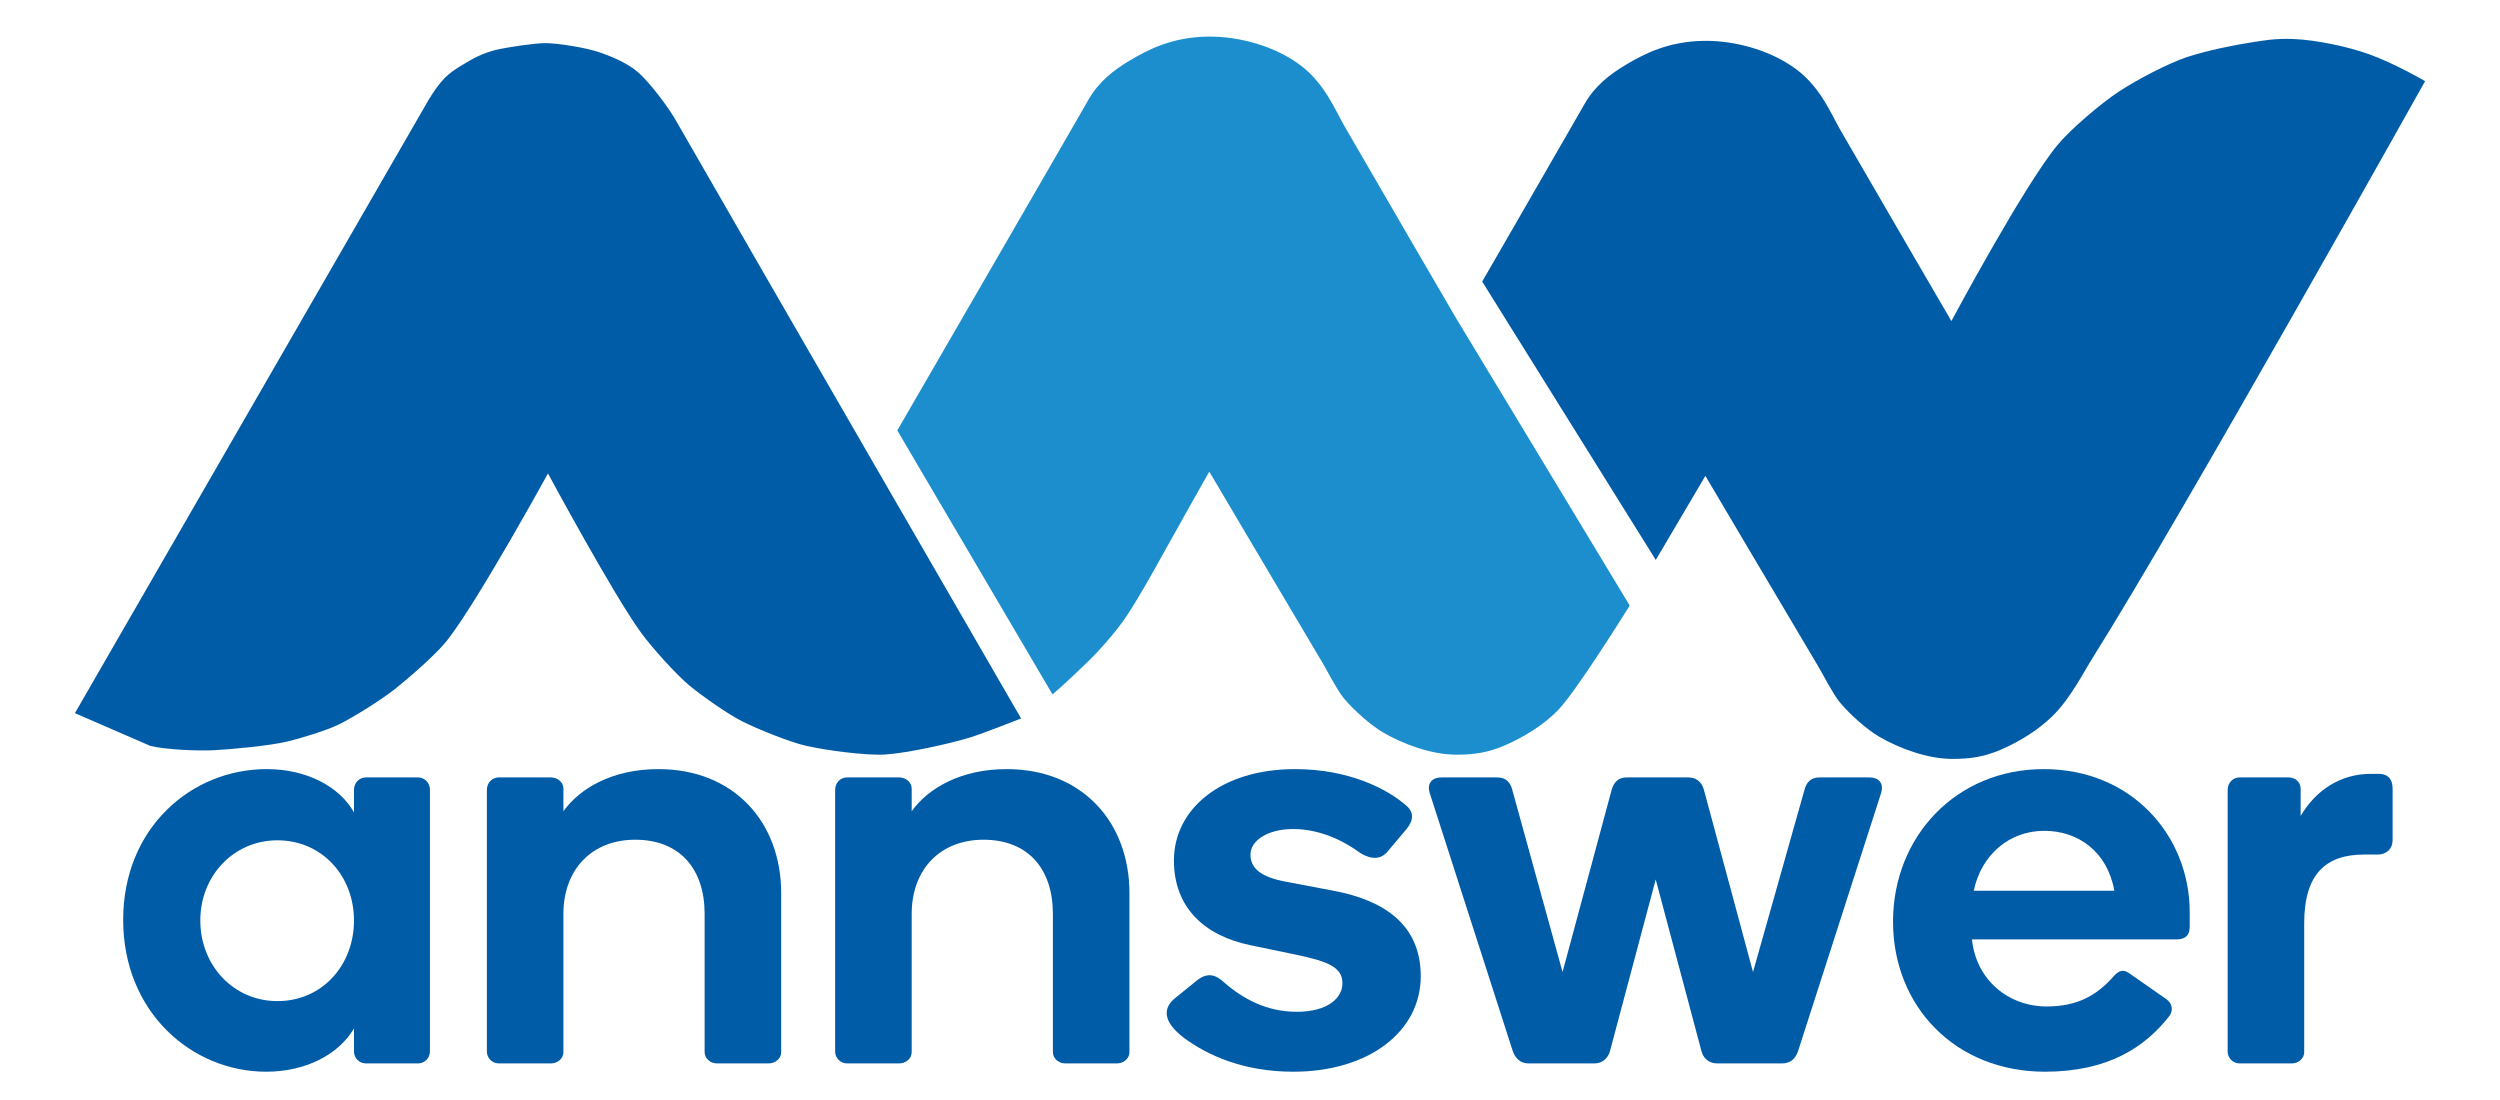
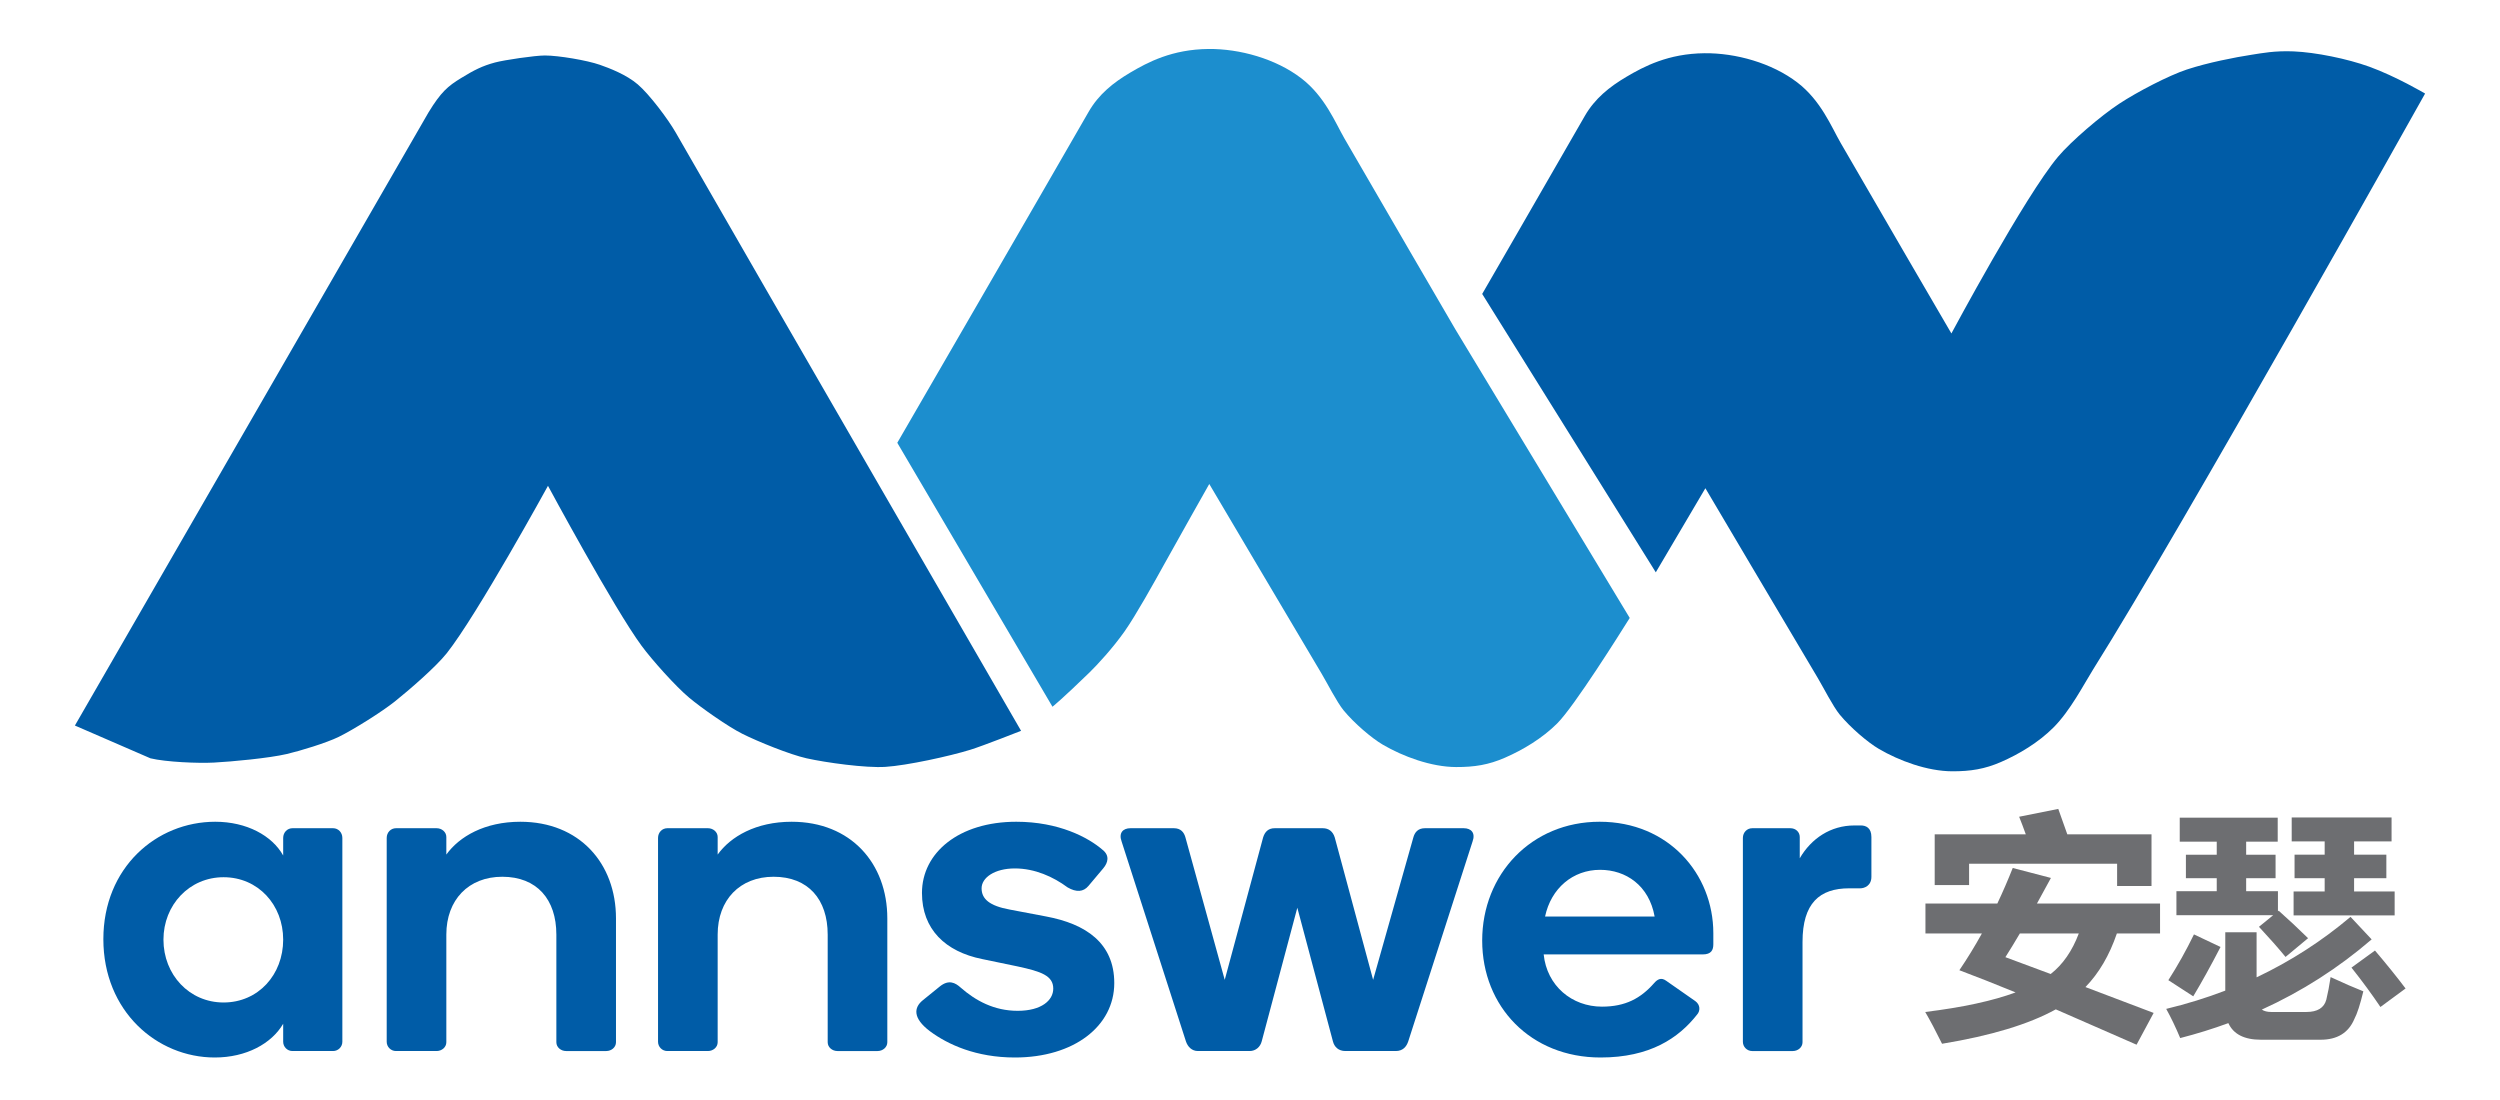
<svg xmlns="http://www.w3.org/2000/svg" version="1.1" id="Layer_1" x="0px" y="0px" width="500px" height="220px" viewBox="0 0 500 220" enable-background="new 0 0 500 220" xml:space="preserve">
-   <path fill="#005CA7" d="M14.98,142.632c0,0,70.399-122.1,70.708-122.604c2.537-4.154,3.914-5.287,6.539-6.895  c2.607-1.598,4.254-2.433,6.759-3.106c1.901-0.511,8.028-1.408,9.999-1.405c2.719,0.003,8.421,0.965,10.986,1.864  c1.886,0.661,5.266,1.937,7.587,3.92c2.326,1.988,6.056,6.958,7.576,9.612c17.332,30.225,69.081,119.671,69.081,119.671  s-7.557,2.985-10.141,3.787c-4.14,1.281-12.663,3.147-16.985,3.423c-3.957,0.252-11.896-0.849-15.764-1.711  c-3.353-0.747-9.761-3.354-12.83-4.89c-2.872-1.434-8.165-5.154-10.631-7.209c-2.708-2.255-7.439-7.55-9.531-10.385  c-5.51-7.463-18.738-32.017-18.738-32.017S95.43,120.507,89.354,128.17c-2.204,2.778-7.614,7.443-10.386,9.653  c-2.597,2.073-8.26,5.626-11.244,7.089c-2.455,1.199-7.724,2.803-10.385,3.422c-3.566,0.828-10.887,1.515-14.542,1.709  c-3.181,0.17-9.616-0.104-12.709-0.854" />
-   <path fill="#1C8ECE" d="M325.945,121.112c-1.891,3.008-11.081,17.689-14.521,21.111c-2.992,2.975-6.792,5.253-10.43,6.84  c-3.279,1.433-6.108,1.881-9.774,1.871c-4.976-0.014-10.631-2.113-14.664-4.478c-2.242-1.313-5.701-4.276-7.821-6.843  c-1.357-1.649-3.303-5.494-4.398-7.331c-5.646-9.474-22.483-37.961-22.483-37.961s-6.834,12.098-9.072,16.162  c-1.868,3.386-5.645,10.17-7.872,13.325c-2.348,3.331-5.444,6.687-7.022,8.22c-5.582,5.422-7.393,6.844-7.393,6.844l-31.037-52.79  c0,0,29.273-50.54,38.281-66.216c1.997-3.474,4.932-5.826,8.31-7.822c3.517-2.075,8.352-4.653,15.641-4.725  c6.242-0.062,13.482,1.955,18.572,5.865c4.721,3.625,6.786,8.845,8.639,12.058c5.499,9.554,22.156,38.125,22.156,38.125" />
-   <path fill="#005CA7" d="M331.157,111.988l-34.719-55.676c0,0,11.516-19.919,20.524-35.597c1.996-3.474,4.929-5.825,8.308-7.82  c3.518-2.076,8.353-4.654,15.641-4.726c6.242-0.062,13.483,1.955,18.573,5.865c4.721,3.624,6.786,8.844,8.639,12.057  c5.499,9.554,22.156,38.125,22.156,38.125s14.689-27.458,21.34-35.354c2.605-3.094,8.557-8.182,12.223-10.59  c3.655-2.405,9.926-5.652,13.522-6.843c4.121-1.366,9.672-2.453,12.953-2.955c2.091-0.321,4.609-0.832,8.429-0.671  c4.37,0.183,10.693,1.467,15.093,3.054c5.35,1.933,11.181,5.377,11.181,5.377s-48.672,86.988-66.353,115.108  c-1.889,3.006-4.581,8.309-8.02,11.729c-2.994,2.974-6.796,5.255-10.429,6.842c-3.279,1.431-6.11,1.88-9.777,1.87  c-4.976-0.014-10.63-2.113-14.664-4.477c-2.24-1.313-5.698-4.276-7.817-6.844c-1.36-1.648-3.305-5.495-4.399-7.331  c-5.648-9.474-22.485-37.961-22.485-37.961" />
+   <path fill="#005CA7" d="M14.98,145.107c0,0,70.399-122.1,70.708-122.604c2.537-4.154,3.914-5.287,6.539-6.895  c2.607-1.598,4.254-2.433,6.759-3.106c1.901-0.511,8.028-1.408,9.999-1.405c2.719,0.003,8.421,0.965,10.986,1.864  c1.886,0.661,5.266,1.937,7.587,3.92c2.326,1.988,6.056,6.958,7.576,9.612c17.332,30.225,69.081,119.671,69.081,119.671  s-7.557,2.985-10.141,3.787c-4.14,1.281-12.663,3.147-16.985,3.423c-3.957,0.252-11.896-0.849-15.764-1.711  c-3.353-0.747-9.761-3.354-12.83-4.89c-2.872-1.434-8.165-5.154-10.631-7.209c-2.708-2.255-7.439-7.55-9.531-10.385  c-5.51-7.463-18.738-32.017-18.738-32.017s-14.167,25.818-20.243,33.481c-2.204,2.778-7.614,7.443-10.386,9.653  c-2.597,2.073-8.26,5.626-11.244,7.089c-2.455,1.199-7.724,2.803-10.385,3.422c-3.566,0.828-10.887,1.515-14.542,1.709  c-3.181,0.17-9.616-0.104-12.709-0.854" />
+   <path fill="#1C8ECE" d="M325.945,123.588c-1.891,3.008-11.081,17.689-14.521,21.111c-2.992,2.975-6.792,5.253-10.43,6.84  c-3.279,1.433-6.108,1.881-9.774,1.871c-4.976-0.014-10.631-2.113-14.664-4.478c-2.242-1.313-5.701-4.276-7.821-6.843  c-1.357-1.649-3.303-5.494-4.398-7.331c-5.646-9.474-22.483-37.961-22.483-37.961s-6.834,12.098-9.072,16.162  c-1.868,3.386-5.645,10.17-7.872,13.325c-2.348,3.331-5.444,6.687-7.022,8.22c-5.582,5.422-7.393,6.844-7.393,6.844l-31.037-52.79  c0,0,29.273-50.54,38.281-66.216c1.997-3.474,4.932-5.826,8.31-7.822c3.517-2.075,8.352-4.653,15.641-4.725  c6.242-0.062,13.482,1.955,18.572,5.865c4.721,3.625,6.786,8.845,8.639,12.058c5.499,9.554,22.156,38.125,22.156,38.125" />
+   <path fill="#005CA7" d="M331.157,114.464l-34.719-55.676c0,0,11.516-19.919,20.524-35.597c1.996-3.474,4.929-5.825,8.308-7.82  c3.518-2.076,8.353-4.654,15.641-4.726c6.242-0.062,13.483,1.955,18.573,5.865c4.721,3.624,6.786,8.844,8.639,12.057  c5.499,9.554,22.156,38.125,22.156,38.125s14.689-27.458,21.34-35.354c2.605-3.094,8.557-8.182,12.223-10.59  c3.655-2.405,9.926-5.652,13.522-6.843c4.121-1.366,9.672-2.453,12.953-2.955c2.091-0.321,4.609-0.832,8.429-0.671  c4.37,0.183,10.693,1.467,15.093,3.054c5.35,1.933,11.181,5.377,11.181,5.377s-48.672,86.988-66.353,115.108  c-1.889,3.006-4.581,8.309-8.02,11.729c-2.994,2.974-6.796,5.255-10.429,6.842c-3.279,1.431-6.11,1.88-9.777,1.87  c-4.976-0.014-10.63-2.113-14.664-4.477c-2.24-1.313-5.698-4.276-7.817-6.844c-1.36-1.648-3.305-5.495-4.399-7.331  c-5.648-9.474-22.485-37.961-22.485-37.961" />
  <g>
    <g>
-       <path fill="#005CA7" d="M53.352,153.822c8.069,0,14.596,3.561,17.444,8.663v-4.51c0-1.424,1.068-2.492,2.374-2.492h10.442    c1.306,0,2.374,1.068,2.374,2.492v52.333c0,1.305-1.068,2.373-2.374,2.373H73.17c-1.306,0-2.374-1.068-2.374-2.373v-4.628    c-2.967,5.103-9.494,8.662-17.563,8.662c-14.833,0-28.599-11.866-28.599-30.379C24.635,165.57,38.281,153.822,53.352,153.822z     M55.488,200.222c8.9,0,15.308-7.12,15.308-16.139c0-8.9-6.408-16.021-15.308-16.021c-8.781,0-15.427,7.12-15.427,16.021    C40.062,193.102,46.707,200.222,55.488,200.222z" />
-       <path fill="#005CA7" d="M140.925,182.777c0-9.019-4.984-14.833-13.884-14.833c-8.663,0-14.358,5.933-14.358,14.833v27.649    c0,1.306-1.187,2.255-2.492,2.255H99.748c-1.305,0-2.374-1.068-2.374-2.373v-52.333c0-1.424,1.068-2.492,2.374-2.492h10.443    c1.305,0,2.492,0.95,2.492,2.255v4.51c3.322-4.628,9.849-8.426,18.987-8.426c15.189,0,24.564,10.681,24.564,24.802v31.803    c0,1.306-1.187,2.255-2.492,2.255h-10.324c-1.306,0-2.492-0.949-2.492-2.255V182.777z" />
-       <path fill="#005CA7" d="M210.58,182.777c0-9.019-4.984-14.833-13.884-14.833c-8.663,0-14.358,5.933-14.358,14.833v27.649    c0,1.306-1.187,2.255-2.492,2.255h-10.443c-1.305,0-2.374-1.068-2.374-2.373v-52.333c0-1.424,1.068-2.492,2.374-2.492h10.443    c1.305,0,2.492,0.95,2.492,2.255v4.51c3.322-4.628,9.849-8.426,18.987-8.426c15.189,0,24.564,10.681,24.564,24.802v31.803    c0,1.306-1.187,2.255-2.492,2.255h-10.324c-1.306,0-2.492-0.949-2.492-2.255V182.777z" />
-       <path fill="#005CA7" d="M281.184,161.062c1.779,1.424,1.424,3.204,0.118,4.746l-3.797,4.51c-1.306,1.543-3.086,1.661-5.341,0.355    c-3.679-2.729-8.425-4.865-13.527-4.865c-5.222,0-8.544,2.374-8.544,5.104c0,2.729,2.017,4.509,7.238,5.458l9.375,1.78    c10.087,1.898,17.444,6.764,17.444,17.088c0,11.036-10.324,19.105-25.514,19.105c-9.969,0-17.207-3.322-21.835-6.764    c-4.391-3.323-4.154-6.052-1.78-7.951l4.391-3.56c2.255-1.78,3.916-0.949,5.34,0.355c3.798,3.323,8.544,5.934,14.597,5.934    c6.171,0,9.137-2.729,9.137-5.696c0-3.322-3.085-4.391-9.137-5.695l-9.138-1.899c-9.375-1.898-15.427-7.595-15.427-16.969    c0-10.324,9.493-18.275,24.208-18.275C269.91,153.822,277.505,157.857,281.184,161.062z" />
-       <path fill="#005CA7" d="M322.004,210.189c-0.355,1.424-1.542,2.492-3.085,2.492h-13.291c-1.542,0-2.61-1.068-3.085-2.492    l-16.495-51.265c-0.83-2.254,0.356-3.441,2.255-3.441h11.154c1.78,0,2.611,1.068,2.967,2.374l10.087,36.55l9.85-36.55    c0.475-1.543,1.424-2.374,2.967-2.374h12.341c1.543,0,2.611,0.831,3.086,2.374l9.85,36.55l10.323-36.55    c0.356-1.306,1.188-2.374,2.967-2.374h9.969c1.898,0,3.085,1.188,2.254,3.441l-16.494,51.265    c-0.475,1.424-1.424,2.492-3.204,2.492h-12.935c-1.78,0-2.849-1.068-3.204-2.492l-9.138-34.295L322.004,210.189z" />
-       <path fill="#005CA7" d="M437.94,182.422v2.848c0,1.424-0.475,2.61-2.729,2.61H394.39c0.831,8.069,7.238,13.41,14.952,13.41    c6.052,0,9.968-2.137,13.409-6.053c0.831-0.949,1.78-1.543,3.086-0.593l7.476,5.221c1.306,0.949,1.306,2.492,0.475,3.441    c-4.746,6.053-12.104,11.036-24.802,11.036c-17.918,0-30.379-13.053-30.379-30.022s12.579-30.498,30.142-30.498    C426.43,153.822,437.94,167.232,437.94,182.422z M422.87,178.149c-1.424-7.951-7.357-11.985-14.003-11.985    c-7.002,0-12.579,4.747-14.121,11.985H422.87z" />
-       <path fill="#005CA7" d="M475.792,154.771c1.306,0,2.729,0.594,2.729,2.967v10.206c0,2.373-1.898,2.967-2.848,2.967h-2.849    c-7.595,0-11.985,3.797-11.985,13.765v25.751c0,1.306-1.187,2.255-2.492,2.255h-10.442c-1.306,0-2.373-1.068-2.373-2.373v-52.333    c0-1.424,1.067-2.492,2.373-2.492h9.85c1.306,0,2.373,0.95,2.373,2.255v5.459c2.967-5.103,7.951-8.426,14.003-8.426H475.792z" />
+       <path fill="#005CA7" d="M43.045,164.35c6.287,0,11.372,2.773,13.591,6.749v-3.514c0-1.109,0.832-1.941,1.849-1.941h8.136    c1.017,0,1.849,0.832,1.849,1.941v40.772c0,1.017-0.832,1.849-1.849,1.849h-8.136c-1.017,0-1.849-0.832-1.849-1.849v-3.606    c-2.312,3.976-7.396,6.749-13.683,6.749c-11.557,0-22.281-9.245-22.281-23.668C20.672,173.502,31.304,164.35,43.045,164.35z     M44.71,200.498c6.934,0,11.926-5.547,11.926-12.573c0-6.934-4.993-12.481-11.926-12.481c-6.842,0-12.019,5.548-12.019,12.481    C32.691,194.951,37.868,200.498,44.71,200.498z" />
+       <path fill="#005CA7" d="M111.271,186.908c0-7.026-3.883-11.557-10.817-11.557c-6.749,0-11.187,4.622-11.187,11.557v21.541    c0,1.018-0.925,1.757-1.941,1.757H79.19c-1.017,0-1.849-0.832-1.849-1.849v-40.772c0-1.109,0.832-1.941,1.849-1.941h8.136    c1.017,0,1.941,0.74,1.941,1.757v3.513c2.588-3.605,7.673-6.563,14.792-6.563c11.834,0,19.138,8.32,19.138,19.322v24.777    c0,1.018-0.924,1.757-1.941,1.757h-8.043c-1.017,0-1.941-0.739-1.941-1.757V186.908z" />
+       <path fill="#005CA7" d="M165.537,186.908c0-7.026-3.883-11.557-10.817-11.557c-6.749,0-11.187,4.622-11.187,11.557v21.541    c0,1.018-0.925,1.757-1.941,1.757h-8.136c-1.017,0-1.849-0.832-1.849-1.849v-40.772c0-1.109,0.833-1.941,1.849-1.941h8.136    c1.017,0,1.941,0.74,1.941,1.757v3.513c2.588-3.605,7.673-6.563,14.792-6.563c11.834,0,19.138,8.32,19.138,19.322v24.777    c0,1.018-0.924,1.757-1.941,1.757h-8.043c-1.017,0-1.941-0.739-1.941-1.757V186.908z" />
+       <path fill="#005CA7" d="M220.542,169.989c1.387,1.109,1.11,2.496,0.093,3.698l-2.958,3.513c-1.017,1.202-2.404,1.295-4.161,0.277    c-2.866-2.126-6.564-3.79-10.54-3.79c-4.068,0-6.657,1.849-6.657,3.975c0,2.127,1.572,3.514,5.64,4.253l7.304,1.387    c7.859,1.479,13.591,5.271,13.591,13.313c0,8.599-8.043,14.885-19.877,14.885c-7.766,0-13.406-2.588-17.011-5.27    c-3.421-2.589-3.236-4.715-1.387-6.194l3.42-2.773c1.757-1.387,3.051-0.739,4.161,0.277c2.958,2.589,6.657,4.623,11.372,4.623    c4.808,0,7.119-2.127,7.119-4.438c0-2.589-2.404-3.421-7.119-4.438l-7.119-1.479c-7.304-1.479-12.019-5.917-12.019-13.221    c0-8.043,7.396-14.237,18.86-14.237C211.759,164.35,217.676,167.493,220.542,169.989z" />
+       <path fill="#005CA7" d="M252.344,208.265c-0.277,1.109-1.202,1.941-2.404,1.941h-10.355c-1.202,0-2.034-0.832-2.403-1.941    l-12.851-39.939c-0.647-1.757,0.277-2.682,1.756-2.682h8.691c1.387,0,2.034,0.832,2.311,1.85l7.858,28.476l7.674-28.476    c0.369-1.202,1.109-1.85,2.312-1.85h9.614c1.203,0,2.035,0.647,2.404,1.85l7.674,28.476l8.043-28.476    c0.277-1.018,0.925-1.85,2.312-1.85h7.767c1.479,0,2.403,0.925,1.756,2.682l-12.851,39.939c-0.37,1.109-1.109,1.941-2.496,1.941    h-10.077c-1.387,0-2.219-0.832-2.496-1.941l-7.119-26.719L252.344,208.265z" />
+       <path fill="#005CA7" d="M342.666,186.631v2.219c0,1.109-0.369,2.034-2.127,2.034h-31.803c0.646,6.286,5.639,10.446,11.648,10.446    c4.715,0,7.766-1.664,10.447-4.715c0.647-0.739,1.387-1.201,2.404-0.462l5.824,4.067c1.018,0.74,1.018,1.942,0.369,2.682    c-3.697,4.715-9.43,8.598-19.322,8.598c-13.961,0-23.668-10.17-23.668-23.391s9.801-23.76,23.483-23.76    C333.698,164.35,342.666,174.797,342.666,186.631z M330.924,183.302c-1.109-6.194-5.731-9.337-10.908-9.337    c-5.455,0-9.801,3.697-11.002,9.337H330.924z" />
+       <path fill="#005CA7" d="M372.154,165.089c1.018,0,2.127,0.462,2.127,2.312v7.951c0,1.849-1.479,2.311-2.219,2.311h-2.219    c-5.918,0-9.338,2.959-9.338,10.725v20.063c0,1.018-0.926,1.757-1.941,1.757h-8.137c-1.017,0-1.85-0.832-1.85-1.849v-40.772    c0-1.109,0.833-1.941,1.85-1.941h7.674c1.018,0,1.85,0.74,1.85,1.757v4.253c2.311-3.976,6.193-6.564,10.908-6.564H372.154z" />
    </g>
+   </g>
+   <g>
+     <path fill="#6D6E71" d="M385.089,180.712h14.375c1.091-2.309,2.119-4.681,3.084-7.116l7.638,1.993l-2.799,5.123h24.623v5.979   h-8.635c-1.486,4.364-3.582,7.938-6.286,10.722l13.64,5.171l-3.416,6.357l-16.154-7.069c-5.377,2.974-12.959,5.267-22.748,6.88   c-1.297-2.626-2.42-4.744-3.369-6.357c7.48-0.917,13.506-2.222,18.076-3.914c-4.176-1.708-7.924-3.187-11.244-4.436   c1.598-2.356,3.1-4.808,4.508-7.354h-11.292V180.712z M403.828,163.349l7.828-1.566l1.803,5.077h16.843v10.342h-6.88v-4.459   h-29.604v4.27h-6.879v-10.152h18.218C404.714,165.626,404.271,164.455,403.828,163.349z M401.077,191.435l9.062,3.368   c2.436-1.913,4.309-4.617,5.621-8.112h-11.789C402.959,188.414,401.994,189.995,401.077,191.435z" />
+     <path fill="#6D6E71" d="M466.121,195.419c2.594,1.202,4.775,2.151,6.547,2.847c-0.633,2.626-1.234,4.476-1.803,5.551   c-1.172,2.752-3.416,4.128-6.736,4.128h-11.957c-3.32,0-5.486-1.107-6.5-3.321c-3.1,1.139-6.309,2.135-9.63,2.989   c-0.917-2.183-1.851-4.128-2.8-5.836c4.08-0.98,8.018-2.197,11.814-3.652v-11.671h6.262v9.014   c6.801-3.226,13.063-7.259,18.787-12.098l4.223,4.507c-6.643,5.725-13.965,10.406-21.967,14.043   c0.475,0.316,1.107,0.475,1.898,0.475h7.021c2.215,0,3.543-0.822,3.984-2.467C465.582,198.63,465.867,197.127,466.121,195.419z    M438.793,186.88l5.314,2.515c-1.93,3.732-3.748,7.021-5.456,9.868l-4.981-3.227C435.535,193.127,437.244,190.074,438.793,186.88z    M455.73,182.136c1.992,1.771,3.953,3.605,5.883,5.503l-4.506,3.748c-1.393-1.708-3.164-3.716-5.314-6.025l2.846-2.324h-19.355   v-4.792h8.064v-2.609h-6.167v-4.696h6.167v-2.609h-7.4v-4.792h19.594v4.792h-6.311v2.609h5.883v4.696h-5.883v2.609h6.357v4.032   L455.73,182.136z M458.719,178.293h6.215v-2.657h-6.023v-4.696h6.023v-2.657h-6.594v-4.792h19.973v4.792h-7.496v2.657h6.453v4.696   h-6.453v2.657h8.113v4.791h-20.211V178.293z M474.992,190.105c2.34,2.752,4.381,5.282,6.121,7.591l-5.029,3.701   c-1.678-2.499-3.605-5.124-5.789-7.876L474.992,190.105z" />
  </g>
  <g>
</g>
  <g>
</g>
  <g>
</g>
  <g>
</g>
  <g>
</g>
  <g>
</g>
</svg>
